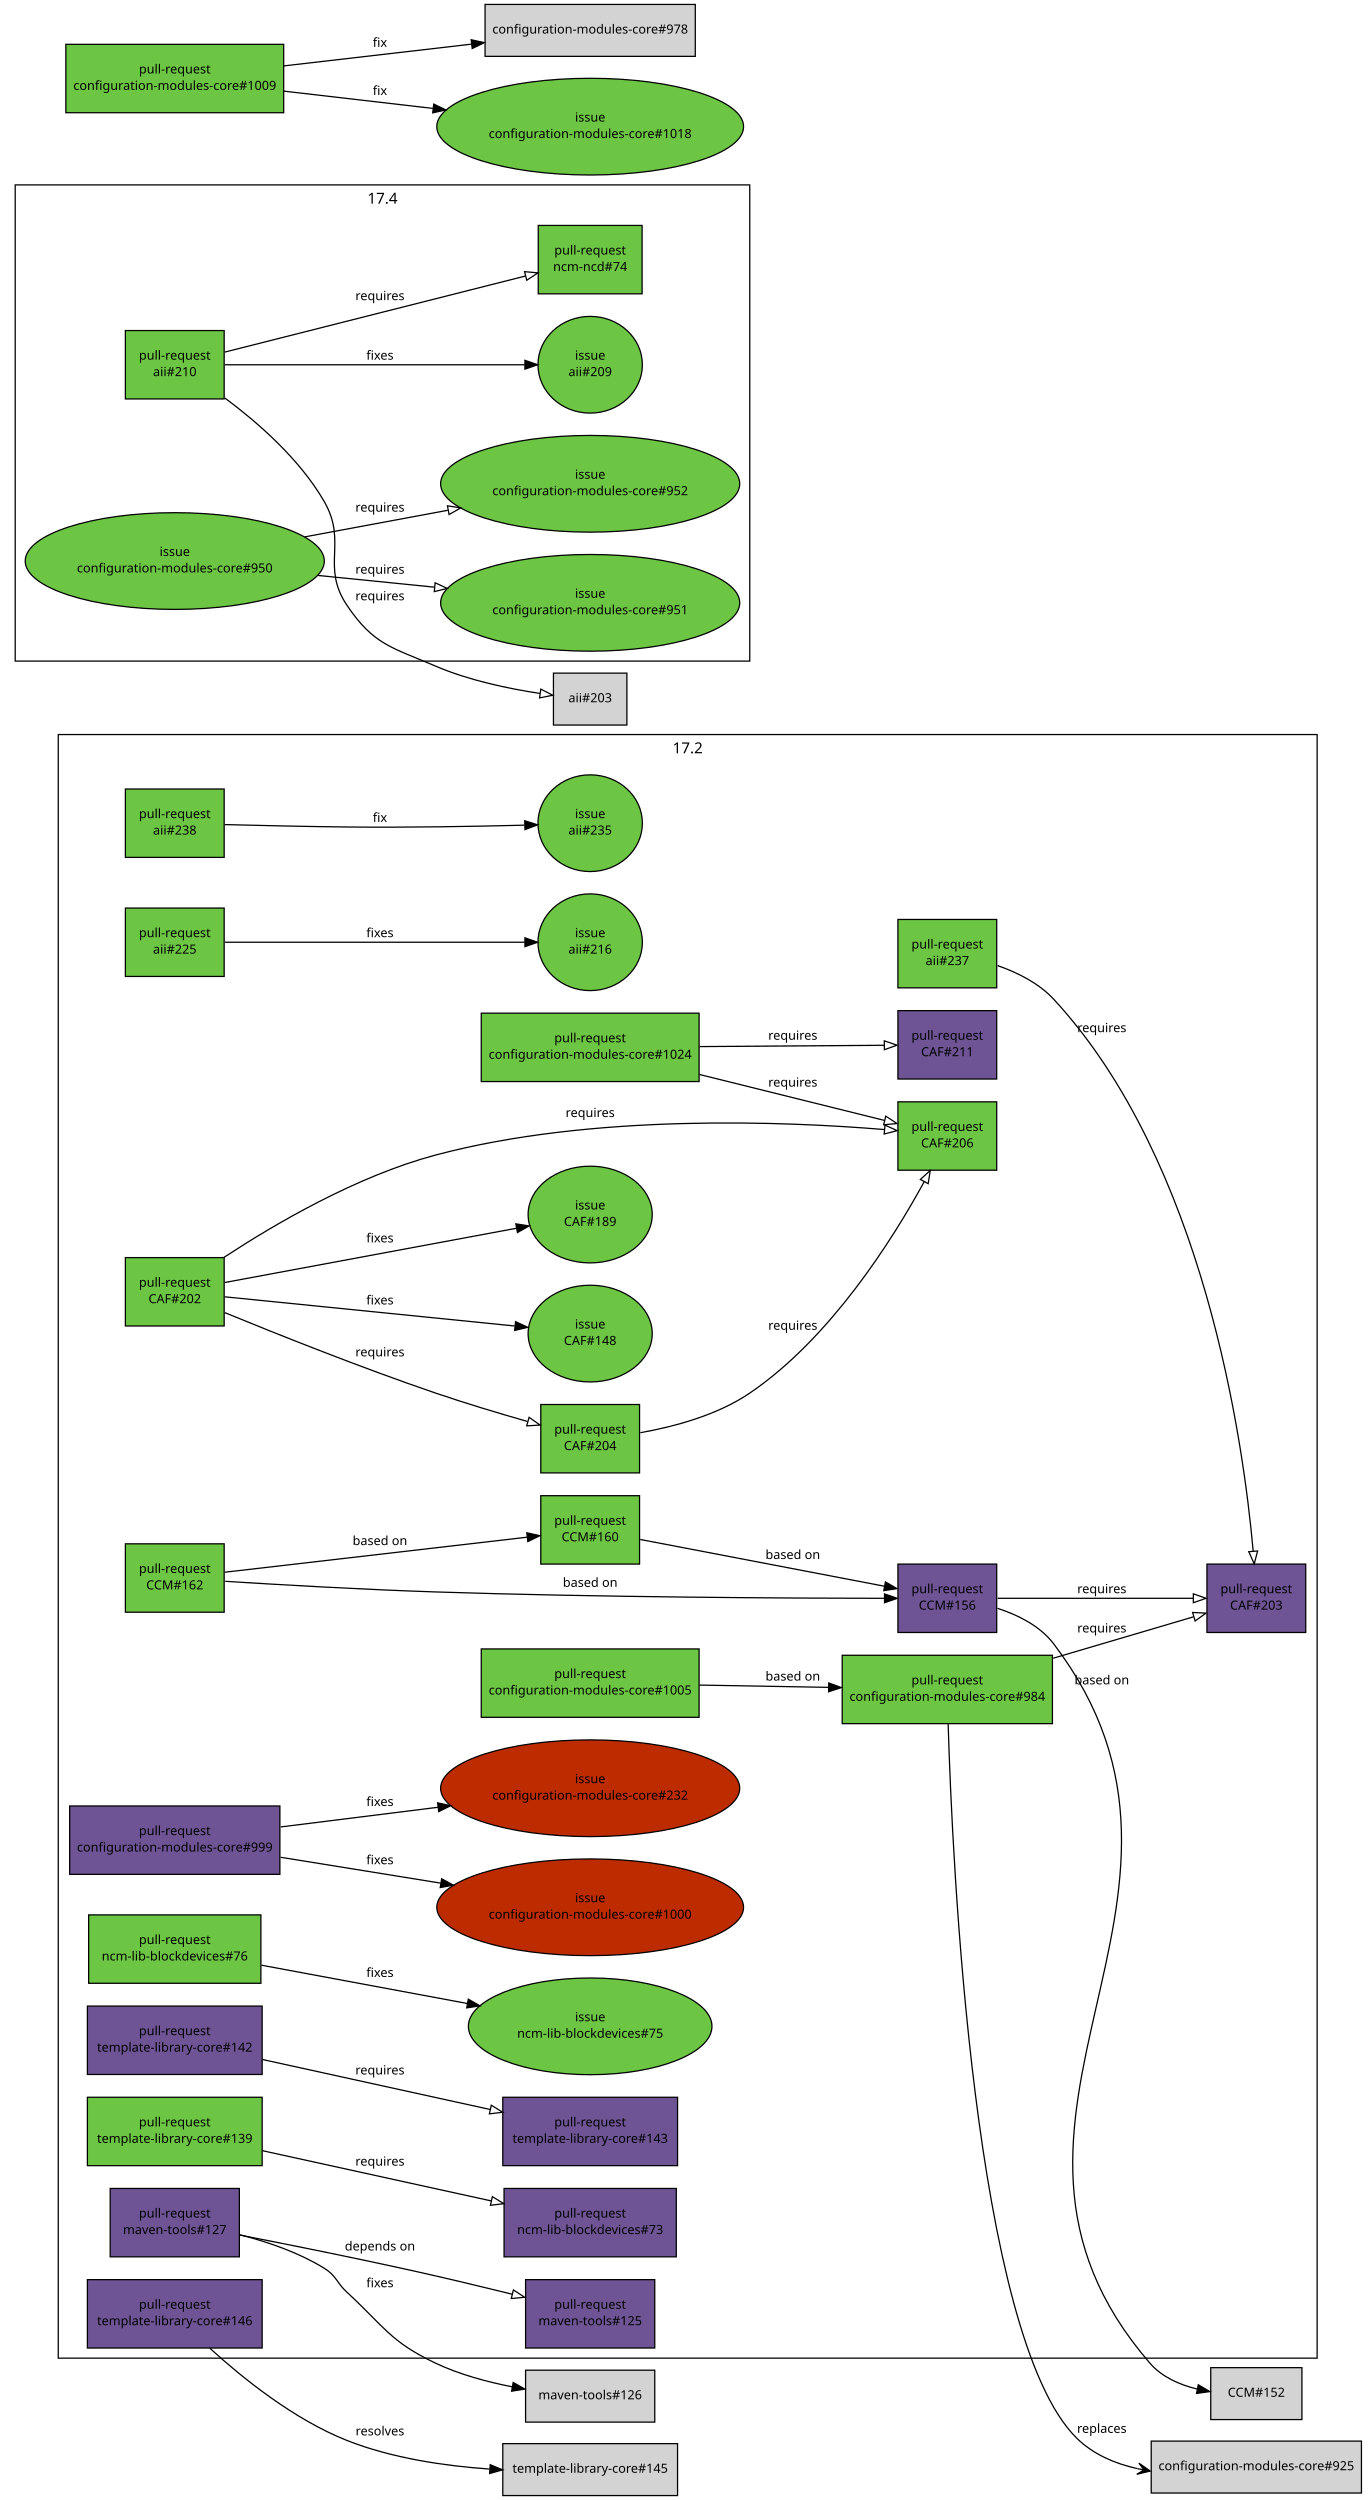
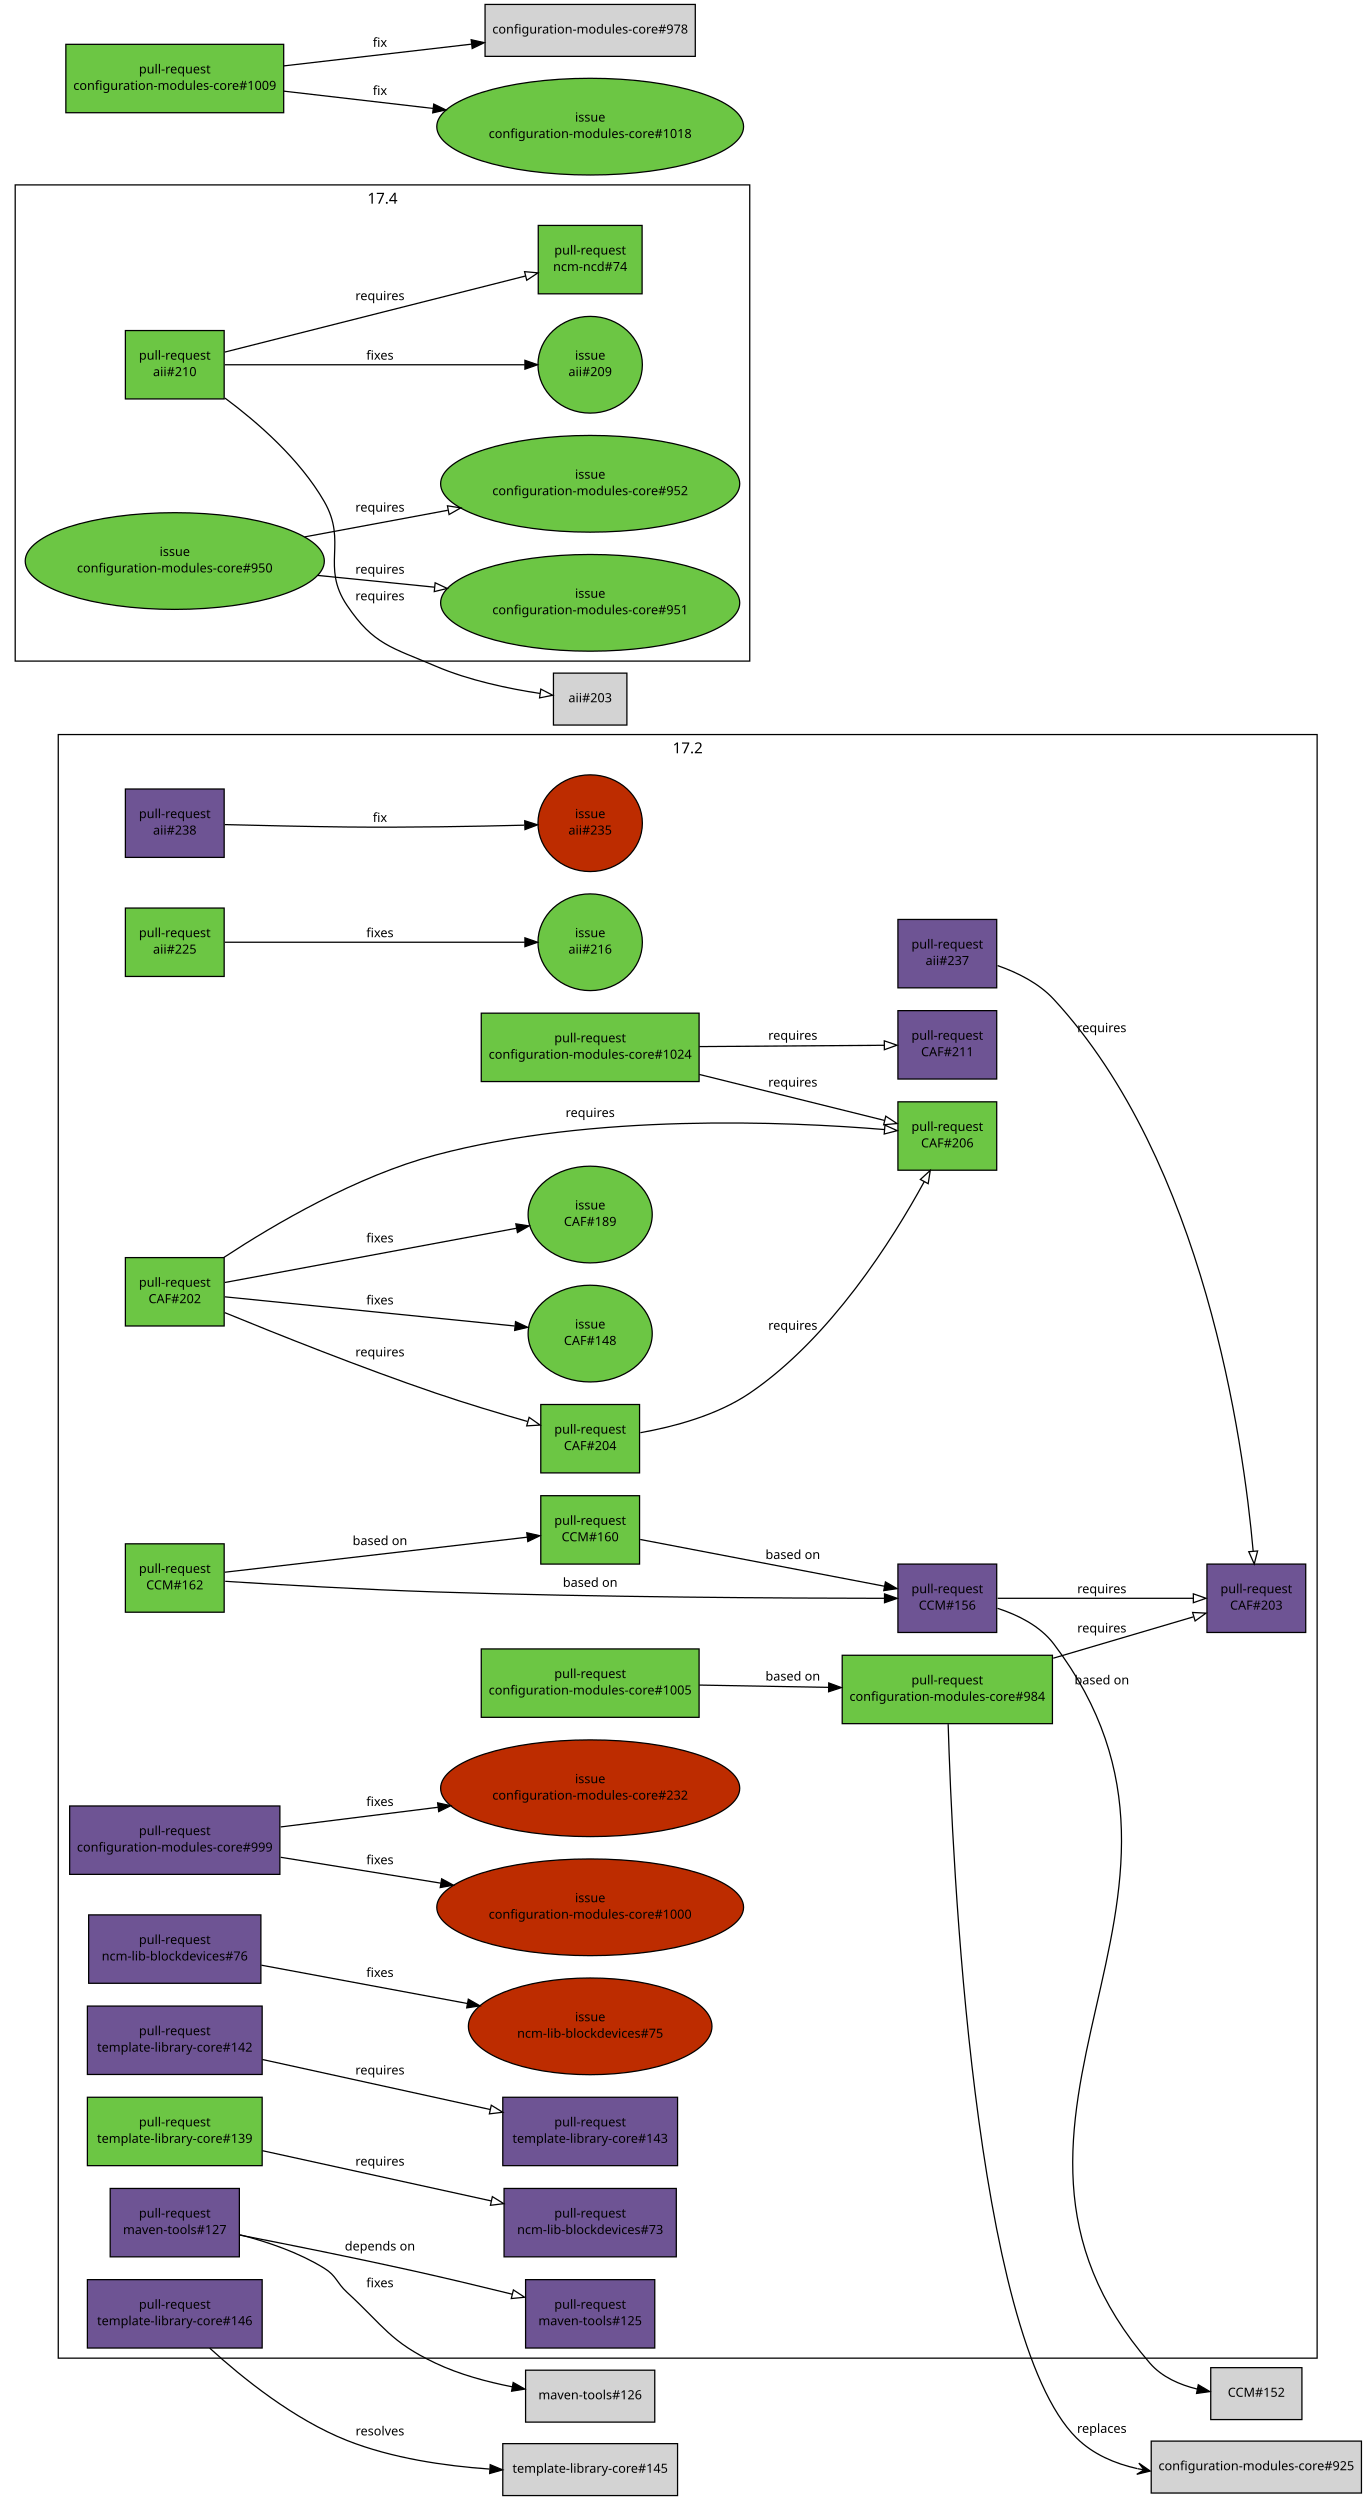
<svg xmlns="http://www.w3.org/2000/svg" xmlns:xlink="http://www.w3.org/1999/xlink" width="1080pt" height="1974pt" viewBox="0.00 0.00 1080.00 1974.00">
  <g id="graph1" class="graph" transform="scale(1 1) rotate(0) translate(4 1970)">
    <polygon fill="white" stroke="white" points="-4,5 -4,-1970 1077,-1970 1077,5 -4,5" />
    <g id="graph2" class="cluster">
      <polygon fill="none" stroke="black" points="42,-108 42,-1390 1036,-1390 1036,-108 42,-108" />
      <text text-anchor="middle" x="539" y="-1375.2" font-family="Sans" font-size="12.00">17.2</text>
    </g>
    <g id="graph5" class="cluster">
      <polygon fill="none" stroke="black" points="8,-1448 8,-1824 588,-1824 588,-1448 8,-1448" />
      <text text-anchor="middle" x="298" y="-1809.2" font-family="Sans" font-size="12.00">17.4</text>
    </g>
    <g id="node1" class="node">
      <a xlink:href="https://github.com/quattor/aii/pull/238" xlink:title="aii-opennebula: Add VM image driver option" target="_parent">
-         <polygon fill="#6cc644" stroke="black" points="173,-1347 95,-1347 95,-1293 173,-1293 173,-1347" />
+         <polygon fill="#6e5494" stroke="black" points="173,-1347 95,-1347 95,-1293 173,-1293 173,-1347" />
        <text text-anchor="middle" x="134" y="-1324" font-family="Sans" font-size="10.00">pull-request</text>
        <text text-anchor="middle" x="134" y="-1311" font-family="Sans" font-size="10.00">aii#238</text>
      </a>
    </g>
    <g id="node3" class="node">
      <a xlink:href="https://github.com/quattor/aii/issues/235" xlink:title="aii-opennebula: Add qcow2 image support" target="_parent">
-         <ellipse fill="#6cc644" stroke="black" cx="462" cy="-1320" rx="41.217" ry="38.184" />
+         <ellipse fill="#bd2c00" stroke="black" cx="462" cy="-1320" rx="41.217" ry="38.184" />
        <text text-anchor="middle" x="462" y="-1324" font-family="Sans" font-size="10.00">issue</text>
        <text text-anchor="middle" x="462" y="-1311" font-family="Sans" font-size="10.00">aii#235</text>
      </a>
    </g>
    <g id="edge2" class="edge">
      <path fill="none" stroke="black" d="M173.571,-1318.9C200.705,-1318.2 237.529,-1317.36 270,-1317 317.382,-1316.48 371.337,-1317.46 409.959,-1318.44" />
      <polygon fill="black" stroke="black" points="410.34,-1321.95 420.428,-1318.71 410.523,-1314.95 410.34,-1321.95" />
      <text text-anchor="middle" x="296" y="-1321" font-family="Sans" font-size="10.00">fix</text>
    </g>
    <g id="node4" class="node">
      <a xlink:href="https://github.com/quattor/aii/pull/237" xlink:title="aii-core: switch to CAF::Download::LWP" target="_parent">
-         <polygon fill="#6cc644" stroke="black" points="783,-1244 705,-1244 705,-1190 783,-1190 783,-1244" />
+         <polygon fill="#6e5494" stroke="black" points="783,-1244 705,-1244 705,-1190 783,-1190 783,-1244" />
        <text text-anchor="middle" x="744" y="-1221" font-family="Sans" font-size="10.00">pull-request</text>
        <text text-anchor="middle" x="744" y="-1208" font-family="Sans" font-size="10.00">aii#237</text>
      </a>
    </g>
    <g id="node6" class="node">
      <a xlink:href="https://github.com/quattor/CAF/pull/203" xlink:title="CAF::Download::LWP: CAF interface for LWP to handle https settings" target="_parent">
        <polygon fill="#6e5494" stroke="black" points="1027,-735 949,-735 949,-681 1027,-681 1027,-735" />
        <text text-anchor="middle" x="988" y="-712" font-family="Sans" font-size="10.00">pull-request</text>
        <text text-anchor="middle" x="988" y="-699" font-family="Sans" font-size="10.00">CAF#203</text>
      </a>
    </g>
    <g id="edge4" class="edge">
      <path fill="none" stroke="black" d="M783.672,-1207.58C799.291,-1202.11 816.262,-1193.7 828,-1181 946.756,-1052.51 977.71,-832.615 985.492,-745.311" />
      <polygon fill="none" stroke="black" points="989.001,-745.353 986.349,-735.095 982.025,-744.768 989.001,-745.353" />
      <text text-anchor="middle" x="866" y="-1155" font-family="Sans" font-size="10.00">requires</text>
    </g>
    <g id="node7" class="node">
      <a xlink:href="https://github.com/quattor/aii/pull/225" xlink:title="[WIP] Add UEFI support through Grub-based PXE loader" target="_parent">
        <polygon fill="#6cc644" stroke="black" points="173,-1253 95,-1253 95,-1199 173,-1199 173,-1253" />
        <text text-anchor="middle" x="134" y="-1230" font-family="Sans" font-size="10.00">pull-request</text>
        <text text-anchor="middle" x="134" y="-1217" font-family="Sans" font-size="10.00">aii#225</text>
      </a>
    </g>
    <g id="node9" class="node">
      <a xlink:href="https://github.com/quattor/aii/issues/216" xlink:title="aii-pxelinux: add support for Grub-based UEFI PXE boot loader" target="_parent">
        <ellipse fill="#6cc644" stroke="black" cx="462" cy="-1226" rx="41.217" ry="38.184" />
        <text text-anchor="middle" x="462" y="-1230" font-family="Sans" font-size="10.00">issue</text>
        <text text-anchor="middle" x="462" y="-1217" font-family="Sans" font-size="10.00">aii#216</text>
      </a>
    </g>
    <g id="edge6" class="edge">
      <path fill="none" stroke="black" d="M173.564,-1226C232.84,-1226 344.728,-1226 410.366,-1226" />
      <polygon fill="black" stroke="black" points="410.488,-1229.5 420.488,-1226 410.488,-1222.5 410.488,-1229.5" />
      <text text-anchor="middle" x="296" y="-1230" font-family="Sans" font-size="10.00">fixes</text>
    </g>
    <g id="node10" class="node">
      <a xlink:href="https://github.com/quattor/aii/pull/210" xlink:title="Shellfe: support active config for plugins" target="_parent">
        <polygon fill="#6cc644" stroke="black" points="173,-1709 95,-1709 95,-1655 173,-1655 173,-1709" />
        <text text-anchor="middle" x="134" y="-1686" font-family="Sans" font-size="10.00">pull-request</text>
        <text text-anchor="middle" x="134" y="-1673" font-family="Sans" font-size="10.00">aii#210</text>
      </a>
    </g>
    <g id="node12" class="node">
      <a xlink:href="https://github.com/quattor/aii/issues/209" xlink:title="support ACTIVE_CONFIG" target="_parent">
        <ellipse fill="#6cc644" stroke="black" cx="462" cy="-1682" rx="41.217" ry="38.184" />
        <text text-anchor="middle" x="462" y="-1686" font-family="Sans" font-size="10.00">issue</text>
        <text text-anchor="middle" x="462" y="-1673" font-family="Sans" font-size="10.00">aii#209</text>
      </a>
    </g>
    <g id="edge8" class="edge">
      <path fill="none" stroke="black" d="M173.564,-1682C232.84,-1682 344.728,-1682 410.366,-1682" />
      <polygon fill="black" stroke="black" points="410.488,-1685.5 420.488,-1682 410.488,-1678.5 410.488,-1685.5" />
      <text text-anchor="middle" x="296" y="-1686" font-family="Sans" font-size="10.00">fixes</text>
    </g>
    <g id="node14" class="node">
      <a xlink:href="https://github.com/quattor/ncm-ncd/pull/74" xlink:title="Set the current active config as an attribute to the component" target="_parent">
        <polygon fill="#6cc644" stroke="black" points="503,-1792 421,-1792 421,-1738 503,-1738 503,-1792" />
        <text text-anchor="middle" x="462" y="-1769" font-family="Sans" font-size="10.00">pull-request</text>
        <text text-anchor="middle" x="462" y="-1756" font-family="Sans" font-size="10.00">ncm-ncd#74</text>
      </a>
    </g>
    <g id="edge10" class="edge">
      <path fill="none" stroke="black" d="M173.564,-1692.01C233.043,-1707.06 345.495,-1735.52 411.038,-1752.1" />
      <polygon fill="none" stroke="black" points="410.195,-1755.5 420.748,-1754.56 411.912,-1748.71 410.195,-1755.5" />
      <text text-anchor="middle" x="296" y="-1733" font-family="Sans" font-size="10.00">requires</text>
    </g>
    <g id="node16" class="node">
      <polygon fill="lightgrey" stroke="black" points="491,-1438.5 433,-1438.5 433,-1397.5 491,-1397.5 491,-1438.5" />
      <text text-anchor="middle" x="462" y="-1415.5" font-family="Sans" font-size="10.00">aii#203</text>
    </g>
    <g id="edge12" class="edge">
      <path fill="none" stroke="black" d="M173.618,-1655.69C199.831,-1636.2 232.793,-1607.32 252,-1574 270.632,-1541.67 249.151,-1522.94 270,-1492 291.078,-1460.72 305.337,-1458.88 340,-1444 366.293,-1432.71 397.943,-1426.15 422.417,-1422.44" />
      <polygon fill="none" stroke="black" points="423.02,-1425.89 432.43,-1421.02 422.037,-1418.96 423.02,-1425.89" />
      <text text-anchor="middle" x="296" y="-1496" font-family="Sans" font-size="10.00">requires</text>
    </g>
    <g id="node17" class="node">
      <a xlink:href="https://github.com/quattor/CAF/pull/204" xlink:title="Reporter: add structured logging and message templating" target="_parent">
        <polygon fill="#6cc644" stroke="black" points="501,-861 423,-861 423,-807 501,-807 501,-861" />
        <text text-anchor="middle" x="462" y="-838" font-family="Sans" font-size="10.00">pull-request</text>
        <text text-anchor="middle" x="462" y="-825" font-family="Sans" font-size="10.00">CAF#204</text>
      </a>
    </g>
    <g id="node19" class="node">
      <a xlink:href="https://github.com/quattor/CAF/pull/206" xlink:title="Switch to 00-tqu" target="_parent">
        <polygon fill="#6cc644" stroke="black" points="783,-1100 705,-1100 705,-1046 783,-1046 783,-1100" />
        <text text-anchor="middle" x="744" y="-1077" font-family="Sans" font-size="10.00">pull-request</text>
        <text text-anchor="middle" x="744" y="-1064" font-family="Sans" font-size="10.00">CAF#206</text>
      </a>
    </g>
    <g id="edge14" class="edge">
      <path fill="none" stroke="black" d="M501.656,-838.748C527.949,-843.402 562.222,-852.48 588,-870 651.796,-913.359 700.787,-991.221 725.729,-1036.88" />
      <polygon fill="none" stroke="black" points="722.724,-1038.68 730.538,-1045.84 728.891,-1035.37 722.724,-1038.68" />
      <text text-anchor="middle" x="622" y="-920" font-family="Sans" font-size="10.00">requires</text>
    </g>
    <g id="node20" class="node">
      <a xlink:href="https://github.com/quattor/CAF/pull/202" xlink:title="FileWriter: use atomic write" target="_parent">
        <polygon fill="#6cc644" stroke="black" points="173,-977 95,-977 95,-923 173,-923 173,-977" />
        <text text-anchor="middle" x="134" y="-954" font-family="Sans" font-size="10.00">pull-request</text>
        <text text-anchor="middle" x="134" y="-941" font-family="Sans" font-size="10.00">CAF#202</text>
      </a>
    </g>
    <g id="edge16" class="edge">
      <path fill="none" stroke="black" d="M173.514,-933.521C214.719,-916.605 281.356,-890.001 340,-870 363.654,-861.933 390.236,-853.963 412.535,-847.581" />
      <polygon fill="none" stroke="black" points="413.788,-850.863 422.453,-844.766 411.877,-844.129 413.788,-850.863" />
      <text text-anchor="middle" x="296" y="-899" font-family="Sans" font-size="10.00">requires</text>
    </g>
    <g id="edge18" class="edge">
      <path fill="none" stroke="black" d="M172.839,-977.165C212.703,-1003.36 277.562,-1041.39 340,-1058 463.894,-1090.96 616.664,-1084.52 694.029,-1078.13" />
      <polygon fill="none" stroke="black" points="694.772,-1081.58 704.434,-1077.23 694.171,-1074.6 694.772,-1081.58" />
      <text text-anchor="middle" x="462" y="-1088" font-family="Sans" font-size="10.00">requires</text>
    </g>
    <g id="node24" class="node">
      <a xlink:href="https://github.com/quattor/CAF/issues/148" xlink:title="CAF::FileWriter updates files in-place" target="_parent">
        <ellipse fill="#6cc644" stroke="black" cx="462" cy="-917" rx="48.998" ry="38.184" />
        <text text-anchor="middle" x="462" y="-921" font-family="Sans" font-size="10.00">issue</text>
        <text text-anchor="middle" x="462" y="-908" font-family="Sans" font-size="10.00">CAF#148</text>
      </a>
    </g>
    <g id="edge20" class="edge">
      <path fill="none" stroke="black" d="M173.564,-946.019C230.495,-940.292 335.957,-929.681 402.364,-923" />
      <polygon fill="black" stroke="black" points="403.074,-926.446 412.673,-921.963 402.373,-919.481 403.074,-926.446" />
      <text text-anchor="middle" x="296" y="-940" font-family="Sans" font-size="10.00">fixes</text>
    </g>
    <g id="node26" class="node">
      <a xlink:href="https://github.com/quattor/CAF/issues/189" xlink:title="FileWriter: add diff to history" target="_parent">
        <ellipse fill="#6cc644" stroke="black" cx="462" cy="-1011" rx="48.998" ry="38.184" />
        <text text-anchor="middle" x="462" y="-1015" font-family="Sans" font-size="10.00">issue</text>
        <text text-anchor="middle" x="462" y="-1002" font-family="Sans" font-size="10.00">CAF#189</text>
      </a>
    </g>
    <g id="edge22" class="edge">
      <path fill="none" stroke="black" d="M173.564,-957.358C230.936,-968.028 337.595,-987.864 403.901,-1000.2" />
      <polygon fill="black" stroke="black" points="403.31,-1003.65 413.781,-1002.03 404.59,-996.763 403.31,-1003.65" />
      <text text-anchor="middle" x="296" y="-989" font-family="Sans" font-size="10.00">fixes</text>
    </g>
    <g id="node27" class="node">
      <a xlink:href="https://github.com/quattor/CCM/pull/162" xlink:title="Cleanup: move internal modules in subdirectories and remove/integrate util scripts" target="_parent">
        <polygon fill="#6cc644" stroke="black" points="173,-751 95,-751 95,-697 173,-697 173,-751" />
        <text text-anchor="middle" x="134" y="-728" font-family="Sans" font-size="10.00">pull-request</text>
        <text text-anchor="middle" x="134" y="-715" font-family="Sans" font-size="10.00">CCM#162</text>
      </a>
    </g>
    <g id="node29" class="node">
      <a xlink:href="https://github.com/quattor/CCM/pull/160" xlink:title="Switch to 00-tqu" target="_parent">
        <polygon fill="#6cc644" stroke="black" points="501,-789 423,-789 423,-735 501,-735 501,-789" />
        <text text-anchor="middle" x="462" y="-766" font-family="Sans" font-size="10.00">pull-request</text>
        <text text-anchor="middle" x="462" y="-753" font-family="Sans" font-size="10.00">CCM#160</text>
      </a>
    </g>
    <g id="edge24" class="edge">
      <path fill="none" stroke="black" d="M173.564,-728.584C233.406,-735.517 346.87,-748.662 412.233,-756.234" />
      <polygon fill="black" stroke="black" points="411.959,-759.726 422.295,-757.4 412.764,-752.772 411.959,-759.726" />
      <text text-anchor="middle" x="296" y="-750" font-family="Sans" font-size="10.00">based on</text>
    </g>
    <g id="node31" class="node">
      <a xlink:href="https://github.com/quattor/CCM/pull/156" xlink:title="Fetch::Download: switch to CAF::Download::LWP" target="_parent">
        <polygon fill="#6e5494" stroke="black" points="783,-735 705,-735 705,-681 783,-681 783,-735" />
        <text text-anchor="middle" x="744" y="-712" font-family="Sans" font-size="10.00">pull-request</text>
        <text text-anchor="middle" x="744" y="-699" font-family="Sans" font-size="10.00">CCM#156</text>
      </a>
    </g>
    <g id="edge26" class="edge">
      <path fill="none" stroke="black" d="M173.855,-721.387C215.336,-718.781 282.19,-714.9 340,-713 467.553,-708.807 617.864,-708.048 694.156,-707.96" />
      <polygon fill="black" stroke="black" points="694.423,-711.46 704.42,-707.952 694.417,-704.46 694.423,-711.46" />
      <text text-anchor="middle" x="462" y="-717" font-family="Sans" font-size="10.00">based on</text>
    </g>
    <g id="edge28" class="edge">
      <path fill="none" stroke="black" d="M501.508,-754.435C552.024,-744.761 639.514,-728.008 694.444,-717.49" />
      <polygon fill="black" stroke="black" points="695.142,-720.92 704.305,-715.601 693.825,-714.044 695.142,-720.92" />
      <text text-anchor="middle" x="622" y="-739" font-family="Sans" font-size="10.00">based on</text>
    </g>
    <g id="edge30" class="edge">
      <path fill="none" stroke="black" d="M783.746,-708C825.84,-708 892.389,-708 938.012,-708" />
      <polygon fill="none" stroke="black" points="938.271,-711.5 948.271,-708 938.271,-704.5 938.271,-711.5" />
      <text text-anchor="middle" x="866" y="-712" font-family="Sans" font-size="10.00">requires</text>
    </g>
    <g id="node35" class="node">
      <polygon fill="lightgrey" stroke="black" points="1024,-100.5 952,-100.5 952,-59.5 1024,-59.5 1024,-100.5" />
      <text text-anchor="middle" x="988" y="-77.5" font-family="Sans" font-size="10.00">CCM#152</text>
    </g>
    <g id="edge32" class="edge">
      <path fill="none" stroke="black" d="M783.633,-700.076C799.832,-694.812 817.253,-686.152 828,-672 982.028,-469.159 737.45,-296.692 904,-104 913.417,-93.104 927.405,-86.99 941.277,-83.608" />
      <polygon fill="black" stroke="black" points="942.174,-86.998 951.291,-81.6 940.797,-80.135 942.174,-86.998" />
      <text text-anchor="middle" x="866" y="-640" font-family="Sans" font-size="10.00">based on</text>
    </g>
    <g id="node36" class="node">
      <a xlink:href="https://github.com/quattor/configuration-modules-core/pull/1024" xlink:title="ncm-syslog: cleanup and refactor" target="_parent">
        <polygon fill="#6cc644" stroke="black" points="548,-1170 376,-1170 376,-1116 548,-1116 548,-1170" />
        <text text-anchor="middle" x="462" y="-1147" font-family="Sans" font-size="10.00">pull-request</text>
        <text text-anchor="middle" x="462" y="-1134" font-family="Sans" font-size="10.00">configuration-modules-core#1024</text>
      </a>
    </g>
    <g id="edge36" class="edge">
      <path fill="none" stroke="black" d="M548.142,-1121.62C596.073,-1109.72 654.026,-1095.33 694.403,-1085.31" />
      <polygon fill="none" stroke="black" points="695.411,-1088.67 704.274,-1082.86 693.725,-1081.87 695.411,-1088.67" />
      <text text-anchor="middle" x="622" y="-1112" font-family="Sans" font-size="10.00">requires</text>
    </g>
    <g id="node38" class="node">
      <a xlink:href="https://github.com/quattor/CAF/pull/211" xlink:title="FileEditor: fix add_or_replace_sysconfig_lines " target="_parent">
        <polygon fill="#6e5494" stroke="black" points="783,-1172 705,-1172 705,-1118 783,-1118 783,-1172" />
        <text text-anchor="middle" x="744" y="-1149" font-family="Sans" font-size="10.00">pull-request</text>
        <text text-anchor="middle" x="744" y="-1136" font-family="Sans" font-size="10.00">CAF#211</text>
      </a>
    </g>
    <g id="edge34" class="edge">
      <path fill="none" stroke="black" d="M548.142,-1143.61C595.972,-1143.95 653.78,-1144.36 694.147,-1144.65" />
      <polygon fill="none" stroke="black" points="694.249,-1148.15 704.274,-1144.72 694.299,-1141.15 694.249,-1148.15" />
      <text text-anchor="middle" x="622" y="-1149" font-family="Sans" font-size="10.00">requires</text>
    </g>
    <g id="node40" class="node">
      <a xlink:href="https://github.com/quattor/configuration-modules-core/pull/1005" xlink:title=" ncm-download: allow_older boolean to allow downloading remote files that are older then current file" target="_parent">
        <polygon fill="#6cc644" stroke="black" points="548,-668 376,-668 376,-614 548,-614 548,-668" />
        <text text-anchor="middle" x="462" y="-645" font-family="Sans" font-size="10.00">pull-request</text>
        <text text-anchor="middle" x="462" y="-632" font-family="Sans" font-size="10.00">configuration-modules-core#1005</text>
      </a>
    </g>
    <g id="node42" class="node">
      <a xlink:href="https://github.com/quattor/configuration-modules-core/pull/984" xlink:title="ncm-download: switch to CAF::Download::LWP" target="_parent">
        <polygon fill="#6cc644" stroke="black" points="827,-663 661,-663 661,-609 827,-609 827,-663" />
        <text text-anchor="middle" x="744" y="-640" font-family="Sans" font-size="10.00">pull-request</text>
        <text text-anchor="middle" x="744" y="-627" font-family="Sans" font-size="10.00">configuration-modules-core#984</text>
      </a>
    </g>
    <g id="edge38" class="edge">
      <path fill="none" stroke="black" d="M548.142,-639.473C580.435,-638.9 617.278,-638.247 650.229,-637.663" />
      <polygon fill="black" stroke="black" points="650.385,-641.16 660.321,-637.484 650.26,-634.162 650.385,-641.16" />
      <text text-anchor="middle" x="622" y="-643" font-family="Sans" font-size="10.00">based on</text>
    </g>
    <g id="edge46" class="edge">
      <path fill="none" stroke="black" d="M827.63,-660.678C864.477,-671.55 906.523,-683.957 938.316,-693.339" />
      <polygon fill="none" stroke="black" points="937.677,-696.8 948.258,-696.273 939.658,-690.086 937.677,-696.8" />
      <text text-anchor="middle" x="866" y="-681" font-family="Sans" font-size="10.00">requires</text>
    </g>
    <g id="node49" class="node">
      <polygon fill="lightgrey" stroke="black" points="1071,-42.5 905,-42.5 905,-1.5 1071,-1.5 1071,-42.5" />
      <text text-anchor="middle" x="988" y="-19.5" font-family="Sans" font-size="10.00">configuration-modules-core#925</text>
    </g>
    <g id="edge44" class="edge">
      <path fill="none" stroke="black" d="M744.665,-608.646C747.814,-503.268 764.688,-125.476 846,-45 859.03,-32.104 876.263,-24.713 894.217,-20.729" />
      <polygon fill="black" stroke="black" points="904.244,-18.854 895.242,-25.116 899.329,-19.773 894.414,-20.693 894.414,-20.693 894.414,-20.693 899.329,-19.773 893.587,-16.269 904.244,-18.854 904.244,-18.854" />
      <text text-anchor="middle" x="866" y="-49" font-family="Sans" font-size="10.00">replaces</text>
    </g>
    <g id="node43" class="node">
      <a xlink:href="https://github.com/quattor/configuration-modules-core/pull/999" xlink:title="ncm-grub: full overhaul" target="_parent">
        <polygon fill="#6e5494" stroke="black" points="217,-544 51,-544 51,-490 217,-490 217,-544" />
        <text text-anchor="middle" x="134" y="-521" font-family="Sans" font-size="10.00">pull-request</text>
        <text text-anchor="middle" x="134" y="-508" font-family="Sans" font-size="10.00">configuration-modules-core#999</text>
      </a>
    </g>
    <g id="node45" class="node">
      <a xlink:href="https://github.com/quattor/configuration-modules-core/issues/232" xlink:title="ncm-grub: full rewrite needed!" target="_parent">
        <ellipse fill="#bd2c00" stroke="black" cx="462" cy="-558" rx="118.087" ry="38.184" />
        <text text-anchor="middle" x="462" y="-562" font-family="Sans" font-size="10.00">issue</text>
        <text text-anchor="middle" x="462" y="-549" font-family="Sans" font-size="10.00">configuration-modules-core#232</text>
      </a>
    </g>
    <g id="edge40" class="edge">
      <path fill="none" stroke="black" d="M217.617,-527.452C255.316,-532.164 300.543,-537.818 341.785,-542.973" />
      <polygon fill="black" stroke="black" points="341.542,-546.47 351.899,-544.237 342.41,-539.524 341.542,-546.47" />
      <text text-anchor="middle" x="296" y="-544" font-family="Sans" font-size="10.00">fixes</text>
    </g>
    <g id="node47" class="node">
      <a xlink:href="https://github.com/quattor/configuration-modules-core/issues/1000" xlink:title="ncm-grub: drop non-multiboot support" target="_parent">
        <ellipse fill="#bd2c00" stroke="black" cx="462" cy="-464" rx="121.122" ry="38.184" />
        <text text-anchor="middle" x="462" y="-468" font-family="Sans" font-size="10.00">issue</text>
        <text text-anchor="middle" x="462" y="-455" font-family="Sans" font-size="10.00">configuration-modules-core#1000</text>
      </a>
    </g>
    <g id="edge42" class="edge">
      <path fill="none" stroke="black" d="M217.617,-503.489C256.011,-497.285 302.213,-489.819 344.061,-483.057" />
      <polygon fill="black" stroke="black" points="344.722,-486.496 354.035,-481.446 343.605,-479.586 344.722,-486.496" />
      <text text-anchor="middle" x="296" y="-498" font-family="Sans" font-size="10.00">fixes</text>
    </g>
    <g id="node51" class="node">
      <a xlink:href="https://github.com/quattor/configuration-modules-core/issues/950" xlink:title="ncm-spma: Remove support for package groups from yum backends" target="_parent">
        <ellipse fill="#6cc644" stroke="black" cx="134" cy="-1527" rx="118.087" ry="38.184" />
        <text text-anchor="middle" x="134" y="-1531" font-family="Sans" font-size="10.00">issue</text>
        <text text-anchor="middle" x="134" y="-1518" font-family="Sans" font-size="10.00">configuration-modules-core#950</text>
      </a>
    </g>
    <g id="node53" class="node">
      <a xlink:href="https://github.com/quattor/configuration-modules-core/issues/951" xlink:title="ncm-spma (yum): Remove support for package groups" target="_parent">
        <ellipse fill="#6cc644" stroke="black" cx="462" cy="-1494" rx="118.087" ry="38.184" />
        <text text-anchor="middle" x="462" y="-1498" font-family="Sans" font-size="10.00">issue</text>
        <text text-anchor="middle" x="462" y="-1485" font-family="Sans" font-size="10.00">configuration-modules-core#951</text>
      </a>
    </g>
    <g id="edge48" class="edge">
      <path fill="none" stroke="black" d="M246.879,-1515.64C276.597,-1512.65 308.804,-1509.41 339.025,-1506.37" />
      <polygon fill="none" stroke="black" points="339.592,-1509.83 349.191,-1505.35 338.891,-1502.87 339.592,-1509.83" />
      <text text-anchor="middle" x="296" y="-1517" font-family="Sans" font-size="10.00">requires</text>
    </g>
    <g id="node55" class="node">
      <a xlink:href="https://github.com/quattor/configuration-modules-core/issues/952" xlink:title="ncm-spma (yumng): Remove support for package groups" target="_parent">
        <ellipse fill="#6cc644" stroke="black" cx="462" cy="-1588" rx="118.087" ry="38.184" />
        <text text-anchor="middle" x="462" y="-1592" font-family="Sans" font-size="10.00">issue</text>
        <text text-anchor="middle" x="462" y="-1579" font-family="Sans" font-size="10.00">configuration-modules-core#952</text>
      </a>
    </g>
    <g id="edge50" class="edge">
      <path fill="none" stroke="black" d="M236.432,-1546.05C272.341,-1552.73 312.857,-1560.26 349.542,-1567.09" />
      <polygon fill="none" stroke="black" points="349.31,-1570.6 359.781,-1568.99 350.59,-1563.72 349.31,-1570.6" />
      <text text-anchor="middle" x="296" y="-1566" font-family="Sans" font-size="10.00">requires</text>
    </g>
    <g id="node56" class="node">
      <a xlink:href="https://github.com/quattor/configuration-modules-core/pull/1009" xlink:title="ncm-opennebula: Opennebula refactoring and AII code (WIP)" target="_parent">
        <polygon fill="#6cc644" stroke="black" points="220,-1935 48,-1935 48,-1881 220,-1881 220,-1935" />
        <text text-anchor="middle" x="134" y="-1912" font-family="Sans" font-size="10.00">pull-request</text>
        <text text-anchor="middle" x="134" y="-1899" font-family="Sans" font-size="10.00">configuration-modules-core#1009</text>
      </a>
    </g>
    <g id="node58" class="node">
      <polygon fill="lightgrey" stroke="black" points="545,-1966.5 379,-1966.5 379,-1925.5 545,-1925.5 545,-1966.5" />
      <text text-anchor="middle" x="462" y="-1943.5" font-family="Sans" font-size="10.00">configuration-modules-core#978</text>
    </g>
    <g id="edge52" class="edge">
      <path fill="none" stroke="black" d="M220.178,-1917.98C265.712,-1923.26 321.666,-1929.74 368.278,-1935.14" />
      <polygon fill="black" stroke="black" points="368.043,-1938.64 378.38,-1936.31 368.849,-1931.68 368.043,-1938.64" />
      <text text-anchor="middle" x="296" y="-1933" font-family="Sans" font-size="10.00">fix</text>
    </g>
    <g id="node60" class="node">
      <a xlink:href="https://github.com/quattor/configuration-modules-core/issues/1018" xlink:title="ncm-opennebula: aii VNET methods create new AR instead of an update" target="_parent">
        <ellipse fill="#6cc644" stroke="black" cx="462" cy="-1870" rx="121.122" ry="38.184" />
        <text text-anchor="middle" x="462" y="-1874" font-family="Sans" font-size="10.00">issue</text>
        <text text-anchor="middle" x="462" y="-1861" font-family="Sans" font-size="10.00">configuration-modules-core#1018</text>
      </a>
    </g>
    <g id="edge54" class="edge">
      <path fill="none" stroke="black" d="M220.178,-1898.02C256.147,-1893.85 298.618,-1888.93 337.85,-1884.38" />
      <polygon fill="black" stroke="black" points="338.484,-1887.83 348.015,-1883.21 337.679,-1880.88 338.484,-1887.83" />
      <text text-anchor="middle" x="296" y="-1895" font-family="Sans" font-size="10.00">fix</text>
    </g>
    <g id="node61" class="node">
      <a xlink:href="https://github.com/quattor/maven-tools/pull/127" xlink:title="ProfileCache: prepare_profile_cache checks for valid object template" target="_parent">
        <polygon fill="#6e5494" stroke="black" points="185,-242 83,-242 83,-188 185,-188 185,-242" />
        <text text-anchor="middle" x="134" y="-219" font-family="Sans" font-size="10.00">pull-request</text>
        <text text-anchor="middle" x="134" y="-206" font-family="Sans" font-size="10.00">maven-tools#127</text>
      </a>
    </g>
    <g id="node63" class="node">
      <a xlink:href="https://github.com/quattor/maven-tools/pull/125" xlink:title="Critic: no more backticks/qx/system, use CAF::Process" target="_parent">
        <polygon fill="#6e5494" stroke="black" points="513,-170 411,-170 411,-116 513,-116 513,-170" />
        <text text-anchor="middle" x="462" y="-147" font-family="Sans" font-size="10.00">pull-request</text>
        <text text-anchor="middle" x="462" y="-134" font-family="Sans" font-size="10.00">maven-tools#125</text>
      </a>
    </g>
    <g id="edge56" class="edge">
      <path fill="none" stroke="black" d="M185.581,-205.134C223.42,-197.76 276.006,-187.229 322,-177 347.751,-171.273 376.046,-164.494 400.419,-158.502" />
      <polygon fill="none" stroke="black" points="401.383,-161.869 410.253,-156.075 399.705,-155.073 401.383,-161.869" />
      <text text-anchor="middle" x="296" y="-193" font-family="Sans" font-size="10.00">depends on</text>
    </g>
    <g id="node65" class="node">
      <polygon fill="lightgrey" stroke="black" points="513,-98.5 411,-98.5 411,-57.5 513,-57.5 513,-98.5" />
      <text text-anchor="middle" x="462" y="-75.5" font-family="Sans" font-size="10.00">maven-tools#126</text>
    </g>
    <g id="edge58" class="edge">
      <path fill="none" stroke="black" d="M185.522,-205.403C207.14,-199.867 231.876,-191.457 252,-179 261.891,-172.878 261.438,-167.874 270,-160 299.325,-133.03 303.993,-121.055 340,-104 358.752,-95.118 380.557,-89.242 400.503,-85.367" />
      <polygon fill="black" stroke="black" points="401.213,-88.795 410.429,-83.569 399.966,-81.907 401.213,-88.795" />
      <text text-anchor="middle" x="296" y="-164" font-family="Sans" font-size="10.00">fixes</text>
    </g>
    <g id="node66" class="node">
      <a xlink:href="https://github.com/quattor/ncm-lib-blockdevices/pull/76" xlink:title="LV: force lvconvert by passing -y" target="_parent">
-         <polygon fill="#6cc644" stroke="black" points="202,-458 66,-458 66,-404 202,-404 202,-458" />
+         <polygon fill="#6e5494" stroke="black" points="202,-458 66,-458 66,-404 202,-404 202,-458" />
        <text text-anchor="middle" x="134" y="-435" font-family="Sans" font-size="10.00">pull-request</text>
        <text text-anchor="middle" x="134" y="-422" font-family="Sans" font-size="10.00">ncm-lib-blockdevices#76</text>
      </a>
    </g>
    <g id="node68" class="node">
      <a xlink:href="https://github.com/quattor/ncm-lib-blockdevices/issues/75" xlink:title="lvconvert requires -y option" target="_parent">
-         <ellipse fill="#6cc644" stroke="black" cx="462" cy="-370" rx="96.166" ry="38.184" />
+         <ellipse fill="#bd2c00" stroke="black" cx="462" cy="-370" rx="96.166" ry="38.184" />
        <text text-anchor="middle" x="462" y="-374" font-family="Sans" font-size="10.00">issue</text>
        <text text-anchor="middle" x="462" y="-361" font-family="Sans" font-size="10.00">ncm-lib-blockdevices#75</text>
      </a>
    </g>
    <g id="edge60" class="edge">
      <path fill="none" stroke="black" d="M202.36,-418.287C249.454,-409.528 312.721,-397.762 365.011,-388.038" />
      <polygon fill="black" stroke="black" points="365.786,-391.454 374.977,-386.184 364.506,-384.572 365.786,-391.454" />
      <text text-anchor="middle" x="296" y="-409" font-family="Sans" font-size="10.00">fixes</text>
    </g>
    <g id="node69" class="node">
      <a xlink:href="https://github.com/quattor/template-library-core/pull/146" xlink:title="Remove /system/oldnames from schema" target="_parent">
        <polygon fill="#6e5494" stroke="black" points="203,-170 65,-170 65,-116 203,-116 203,-170" />
        <text text-anchor="middle" x="134" y="-147" font-family="Sans" font-size="10.00">pull-request</text>
        <text text-anchor="middle" x="134" y="-134" font-family="Sans" font-size="10.00">template-library-core#146</text>
      </a>
    </g>
    <g id="node71" class="node">
      <polygon fill="lightgrey" stroke="black" points="531,-40.5 393,-40.5 393,0.5 531,0.5 531,-40.5" />
      <text text-anchor="middle" x="462" y="-17.5" font-family="Sans" font-size="10.00">template-library-core#145</text>
    </g>
    <g id="edge62" class="edge">
      <path fill="none" stroke="black" d="M161.578,-115.93C187.34,-92.415 228.031,-59.599 270,-43 305.375,-29.009 347.052,-22.898 382.52,-20.431" />
      <polygon fill="black" stroke="black" points="383.061,-23.905 392.83,-19.803 382.636,-16.918 383.061,-23.905" />
      <text text-anchor="middle" x="296" y="-47" font-family="Sans" font-size="10.00">resolves</text>
    </g>
    <g id="node72" class="node">
      <a xlink:href="https://github.com/quattor/template-library-core/pull/142" xlink:title="Add structures to model operating system information" target="_parent">
        <polygon fill="#6e5494" stroke="black" points="203,-386 65,-386 65,-332 203,-332 203,-386" />
        <text text-anchor="middle" x="134" y="-363" font-family="Sans" font-size="10.00">pull-request</text>
        <text text-anchor="middle" x="134" y="-350" font-family="Sans" font-size="10.00">template-library-core#142</text>
      </a>
    </g>
    <g id="node74" class="node">
      <a xlink:href="https://github.com/quattor/template-library-core/pull/143" xlink:title="Add CPU architecture type definition" target="_parent">
        <polygon fill="#6e5494" stroke="black" points="531,-314 393,-314 393,-260 531,-260 531,-314" />
        <text text-anchor="middle" x="462" y="-291" font-family="Sans" font-size="10.00">pull-request</text>
        <text text-anchor="middle" x="462" y="-278" font-family="Sans" font-size="10.00">template-library-core#143</text>
      </a>
    </g>
    <g id="edge64" class="edge">
      <path fill="none" stroke="black" d="M203.16,-343.819C255.711,-332.283 328.056,-316.402 382.906,-304.362" />
      <polygon fill="none" stroke="black" points="383.918,-307.723 392.935,-302.161 382.417,-300.886 383.918,-307.723" />
      <text text-anchor="middle" x="296" y="-332" font-family="Sans" font-size="10.00">requires</text>
    </g>
    <g id="node75" class="node">
      <a xlink:href="https://github.com/quattor/template-library-core/pull/139" xlink:title="blockdevices: add correctness check configuration to physical devices" target="_parent">
        <polygon fill="#6cc644" stroke="black" points="203,-314 65,-314 65,-260 203,-260 203,-314" />
        <text text-anchor="middle" x="134" y="-291" font-family="Sans" font-size="10.00">pull-request</text>
        <text text-anchor="middle" x="134" y="-278" font-family="Sans" font-size="10.00">template-library-core#139</text>
      </a>
    </g>
    <g id="node77" class="node">
      <a xlink:href="https://github.com/quattor/ncm-lib-blockdevices/pull/73" xlink:title="Blockdevices: determine correct disksize using integers (not floats) in bash" target="_parent">
        <polygon fill="#6e5494" stroke="black" points="530,-242 394,-242 394,-188 530,-188 530,-242" />
        <text text-anchor="middle" x="462" y="-219" font-family="Sans" font-size="10.00">pull-request</text>
        <text text-anchor="middle" x="462" y="-206" font-family="Sans" font-size="10.00">ncm-lib-blockdevices#73</text>
      </a>
    </g>
    <g id="edge66" class="edge">
      <path fill="none" stroke="black" d="M203.16,-271.819C255.976,-260.225 328.787,-244.242 383.735,-232.18" />
      <polygon fill="none" stroke="black" points="384.762,-235.538 393.779,-229.975 383.261,-228.701 384.762,-235.538" />
      <text text-anchor="middle" x="296" y="-260" font-family="Sans" font-size="10.00">requires</text>
    </g>
  </g>
</svg>
